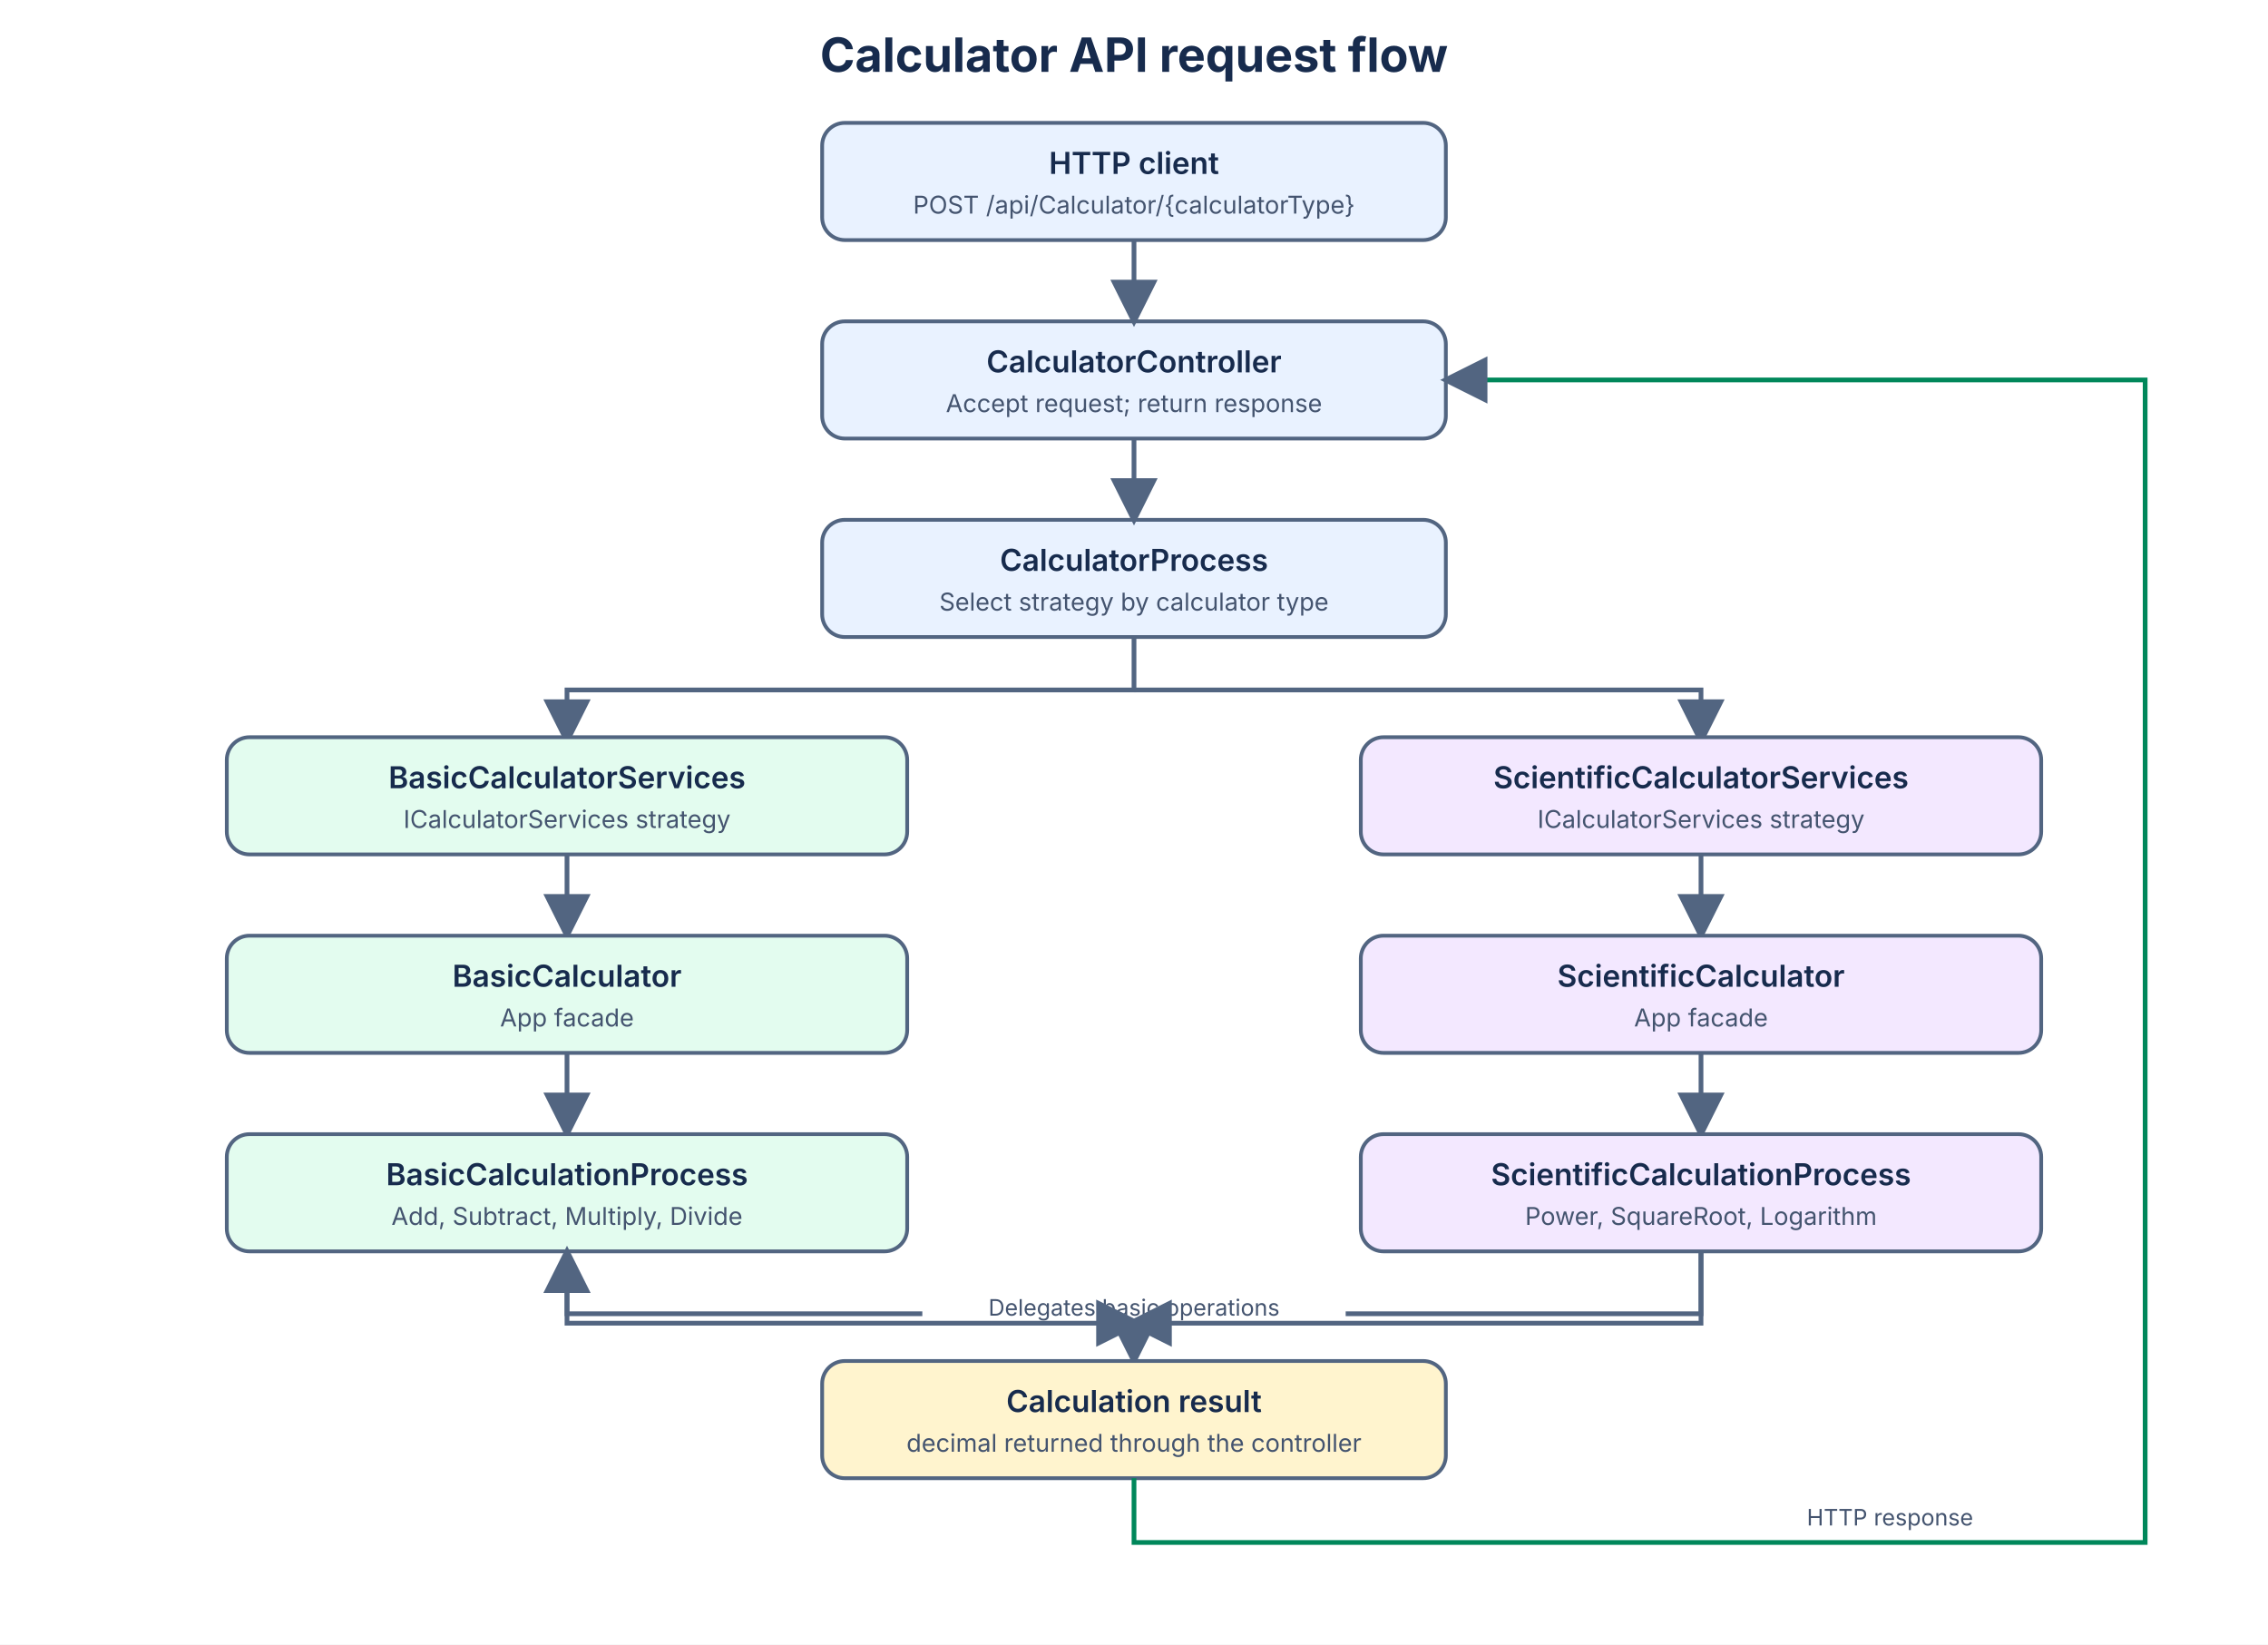
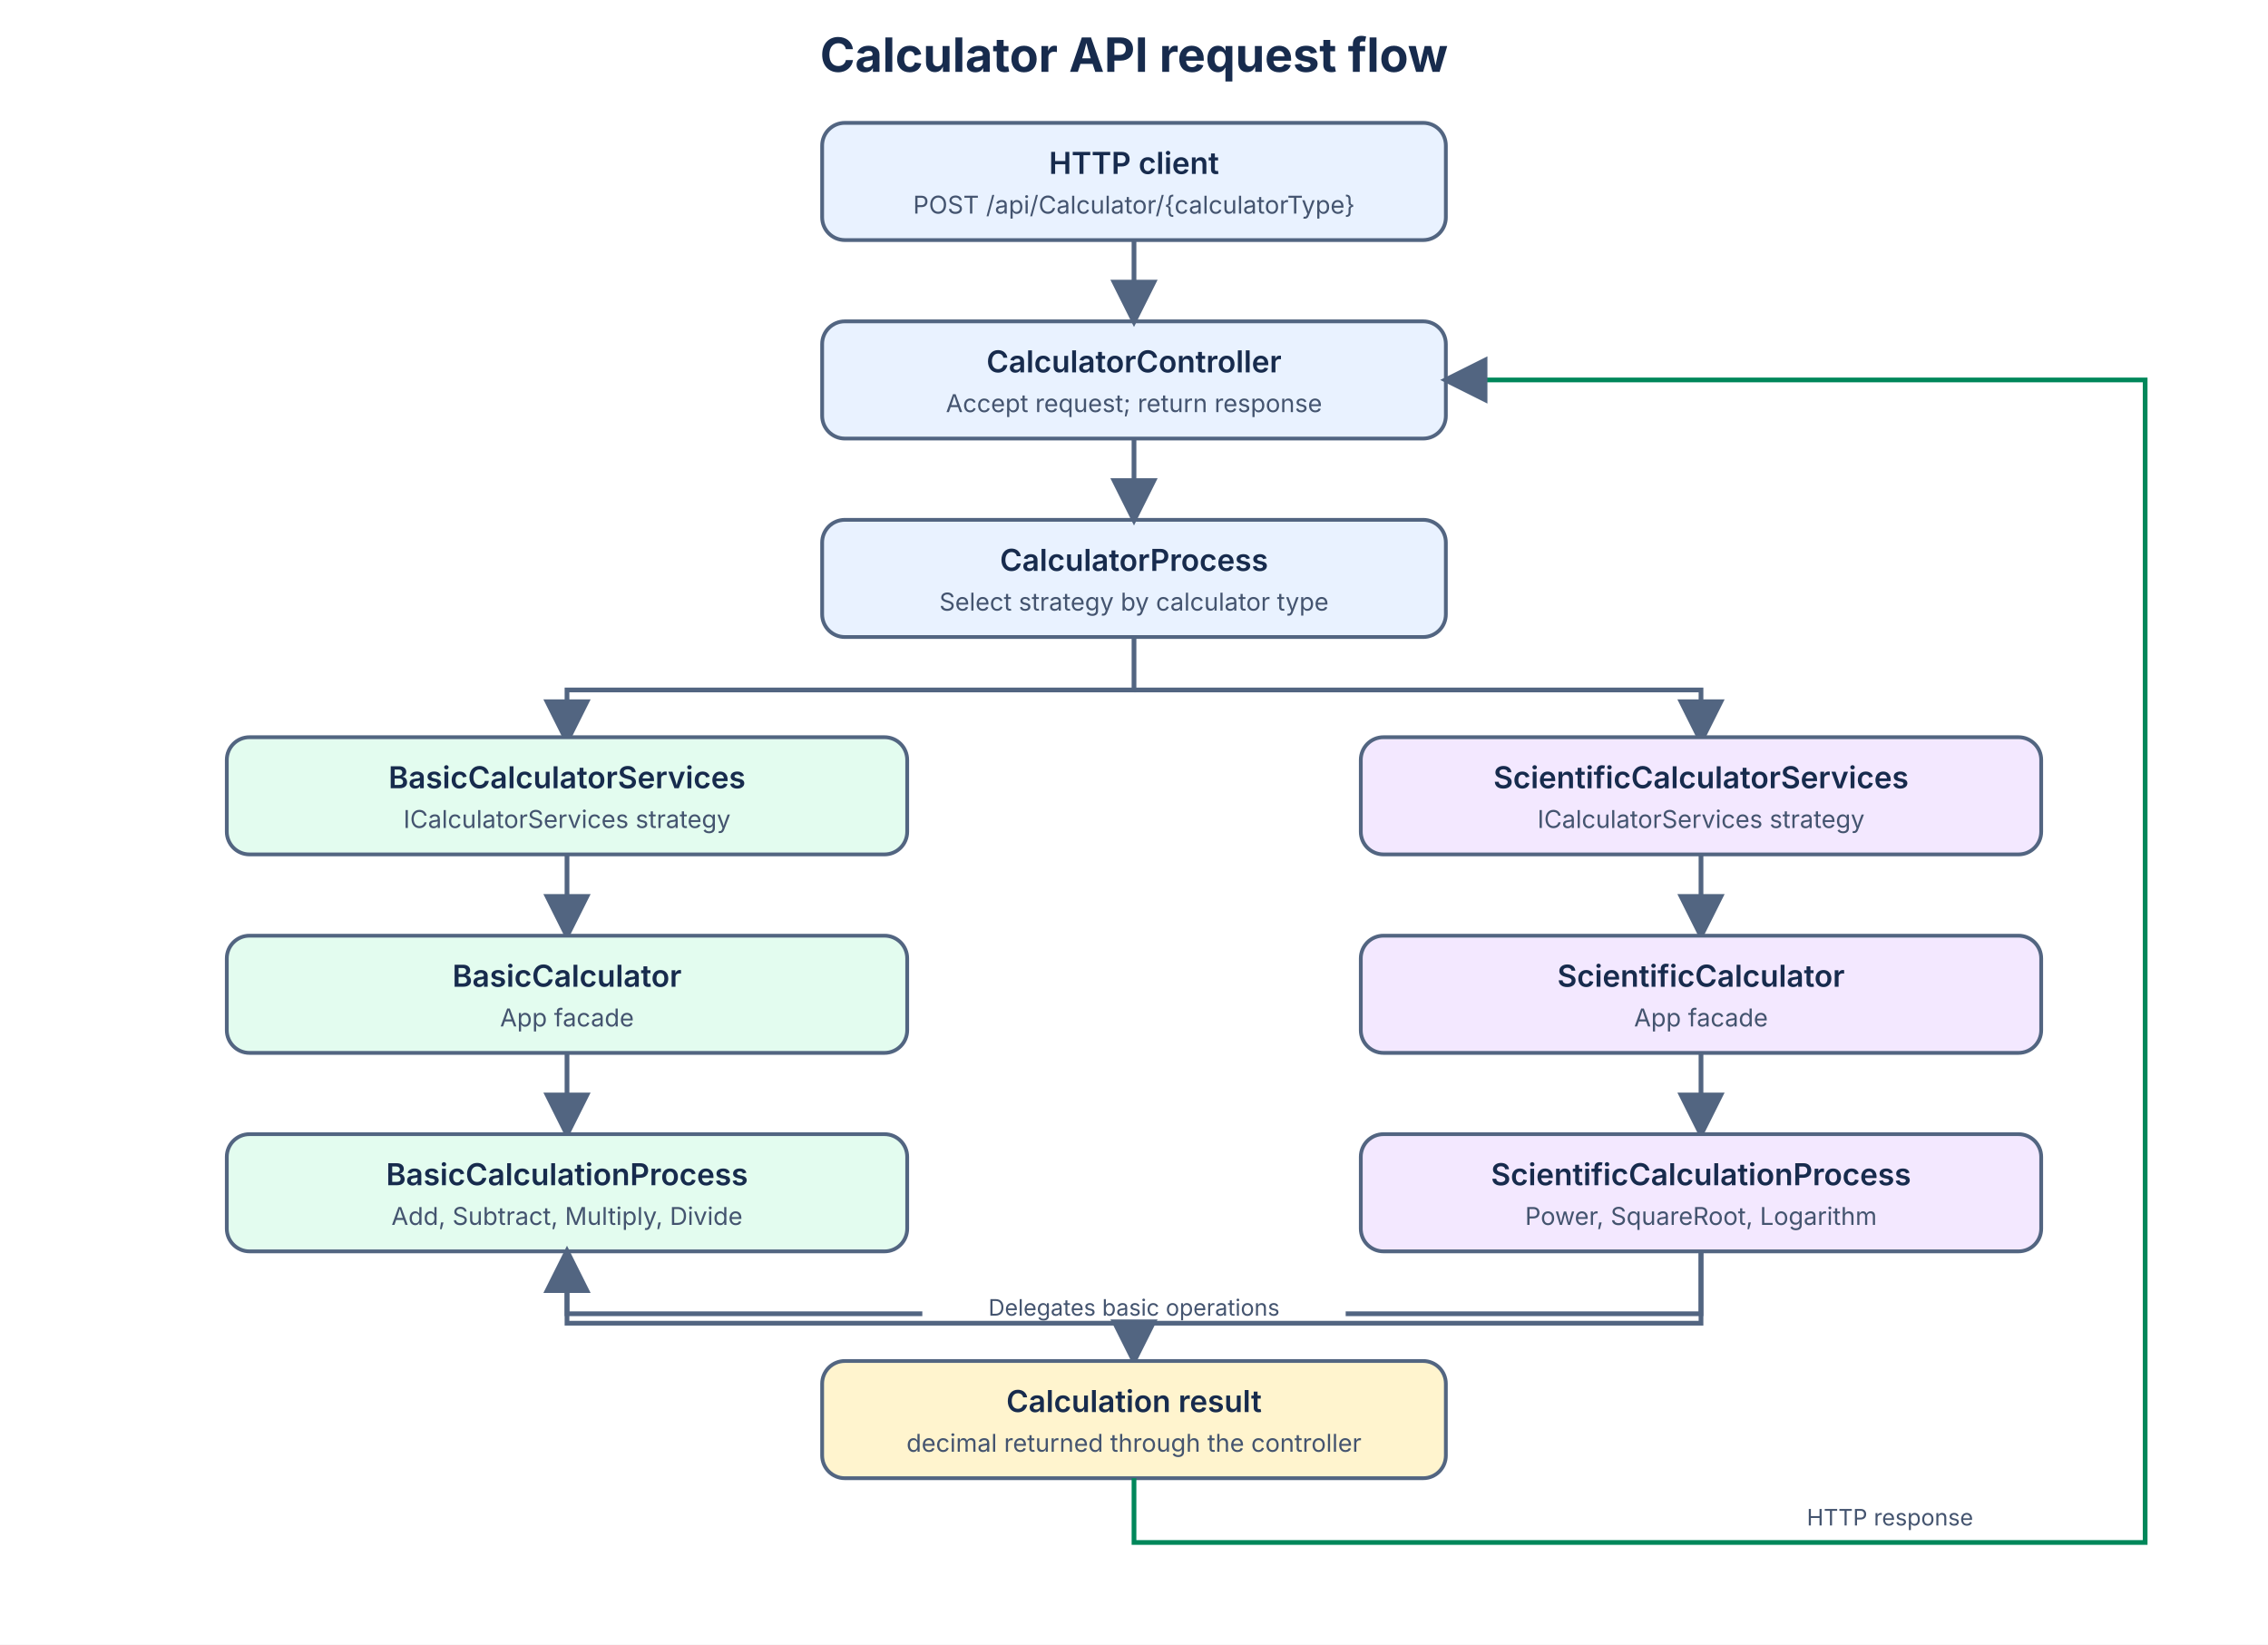
<svg xmlns="http://www.w3.org/2000/svg" width="1200" height="870" viewBox="0 0 1200 870" role="img" aria-labelledby="title description">
  <defs>
    <marker id="arrow" markerWidth="10" markerHeight="10" refX="8" refY="5" orient="auto" markerUnits="strokeWidth">
      <path d="M0,0 L10,5 L0,10 z" fill="#526581" />
    </marker>
    <style>
      text { font-family: -apple-system, BlinkMacSystemFont, "Segoe UI", sans-serif; fill: #172b4d; }
      .title { font-size: 25px; font-weight: 700; }
      .label { font-size: 16px; font-weight: 600; }
      .small { font-size: 13px; fill: #44546f; }
      .node { stroke: #526581; stroke-width: 2; rx: 12; }
      .common { fill: #e9f2ff; }
      .basic { fill: #e3fcef; }
      .scientific { fill: #f3e8ff; }
      .result { fill: #fff4ce; }
      .edge { fill: none; stroke: #526581; stroke-width: 2.5; marker-end: url(#arrow); }
+       .connector { fill: none; stroke: #526581; stroke-width: 2.5; }
      .return { fill: none; stroke: #00875a; stroke-width: 2.5; marker-end: url(#arrow); }
      .edge-label { font-size: 12px; fill: #44546f; }
    </style>
  </defs>
  <rect width="1200" height="870" fill="#ffffff" />
  <text x="600" y="38" text-anchor="middle" class="title">Calculator API request flow</text>
  <rect x="435" y="65" width="330" height="62" class="node common" />
  <text x="600" y="92" text-anchor="middle" class="label">HTTP client</text>
  <text x="600" y="113" text-anchor="middle" class="small">POST /api/Calculator/{calculatorType}</text>
  <rect x="435" y="170" width="330" height="62" class="node common" />
  <text x="600" y="197" text-anchor="middle" class="label">CalculatorController</text>
  <text x="600" y="218" text-anchor="middle" class="small">Accept request; return response</text>
  <rect x="435" y="275" width="330" height="62" class="node common" />
  <text x="600" y="302" text-anchor="middle" class="label">CalculatorProcess</text>
  <text x="600" y="323" text-anchor="middle" class="small">Select strategy by calculator type</text>
  <path d="M600 127 V168" class="edge" />
  <path d="M600 232 V273" class="edge" />
  <path d="M600 337 V365 H300 V390" class="edge" />
  <path d="M600 365 H900 V390" class="edge" />
  <rect x="120" y="390" width="360" height="62" class="node basic" />
  <text x="300" y="417" text-anchor="middle" class="label">BasicCalculatorServices</text>
  <text x="300" y="438" text-anchor="middle" class="small">ICalculatorServices strategy</text>
  <rect x="720" y="390" width="360" height="62" class="node scientific" />
  <text x="900" y="417" text-anchor="middle" class="label">ScientificCalculatorServices</text>
  <text x="900" y="438" text-anchor="middle" class="small">ICalculatorServices strategy</text>
  <path d="M300 452 V493" class="edge" />
  <path d="M900 452 V493" class="edge" />
  <rect x="120" y="495" width="360" height="62" class="node basic" />
  <text x="300" y="522" text-anchor="middle" class="label">BasicCalculator</text>
  <text x="300" y="543" text-anchor="middle" class="small">App facade</text>
  <rect x="720" y="495" width="360" height="62" class="node scientific" />
  <text x="900" y="522" text-anchor="middle" class="label">ScientificCalculator</text>
  <text x="900" y="543" text-anchor="middle" class="small">App facade</text>
  <path d="M300 557 V598" class="edge" />
  <path d="M900 557 V598" class="edge" />
  <rect x="120" y="600" width="360" height="62" class="node basic" />
  <text x="300" y="627" text-anchor="middle" class="label">BasicCalculationProcess</text>
  <text x="300" y="648" text-anchor="middle" class="small">Add, Subtract, Multiply, Divide</text>
  <rect x="720" y="600" width="360" height="62" class="node scientific" />
  <text x="900" y="627" text-anchor="middle" class="label">ScientificCalculationProcess</text>
  <text x="900" y="648" text-anchor="middle" class="small">Power, SquareRoot, Logarithm</text>
  <path d="M900 662 V695 H300 V664" class="edge" />
  <rect x="488" y="680" width="224" height="22" fill="#ffffff" />
  <text x="600" y="696" text-anchor="middle" class="edge-label">Delegates basic operations</text>
-   <path d="M300 662 V700 H600" class="edge" />
-   <path d="M900 662 V700 H600" class="edge" />
+   <path d="M300 662 V700 H600" class="connector" />
+   <path d="M900 662 V700 H600" class="connector" />
  <path d="M600 700 V718" class="edge" />
  <rect x="435" y="720" width="330" height="62" class="node result" />
  <text x="600" y="747" text-anchor="middle" class="label">Calculation result</text>
  <text x="600" y="768" text-anchor="middle" class="small">decimal returned through the controller</text>
  <path d="M600 782 V816 H1135 V201 H767" class="return" />
  <text x="1000" y="807" text-anchor="middle" class="edge-label">HTTP response</text>
</svg>
